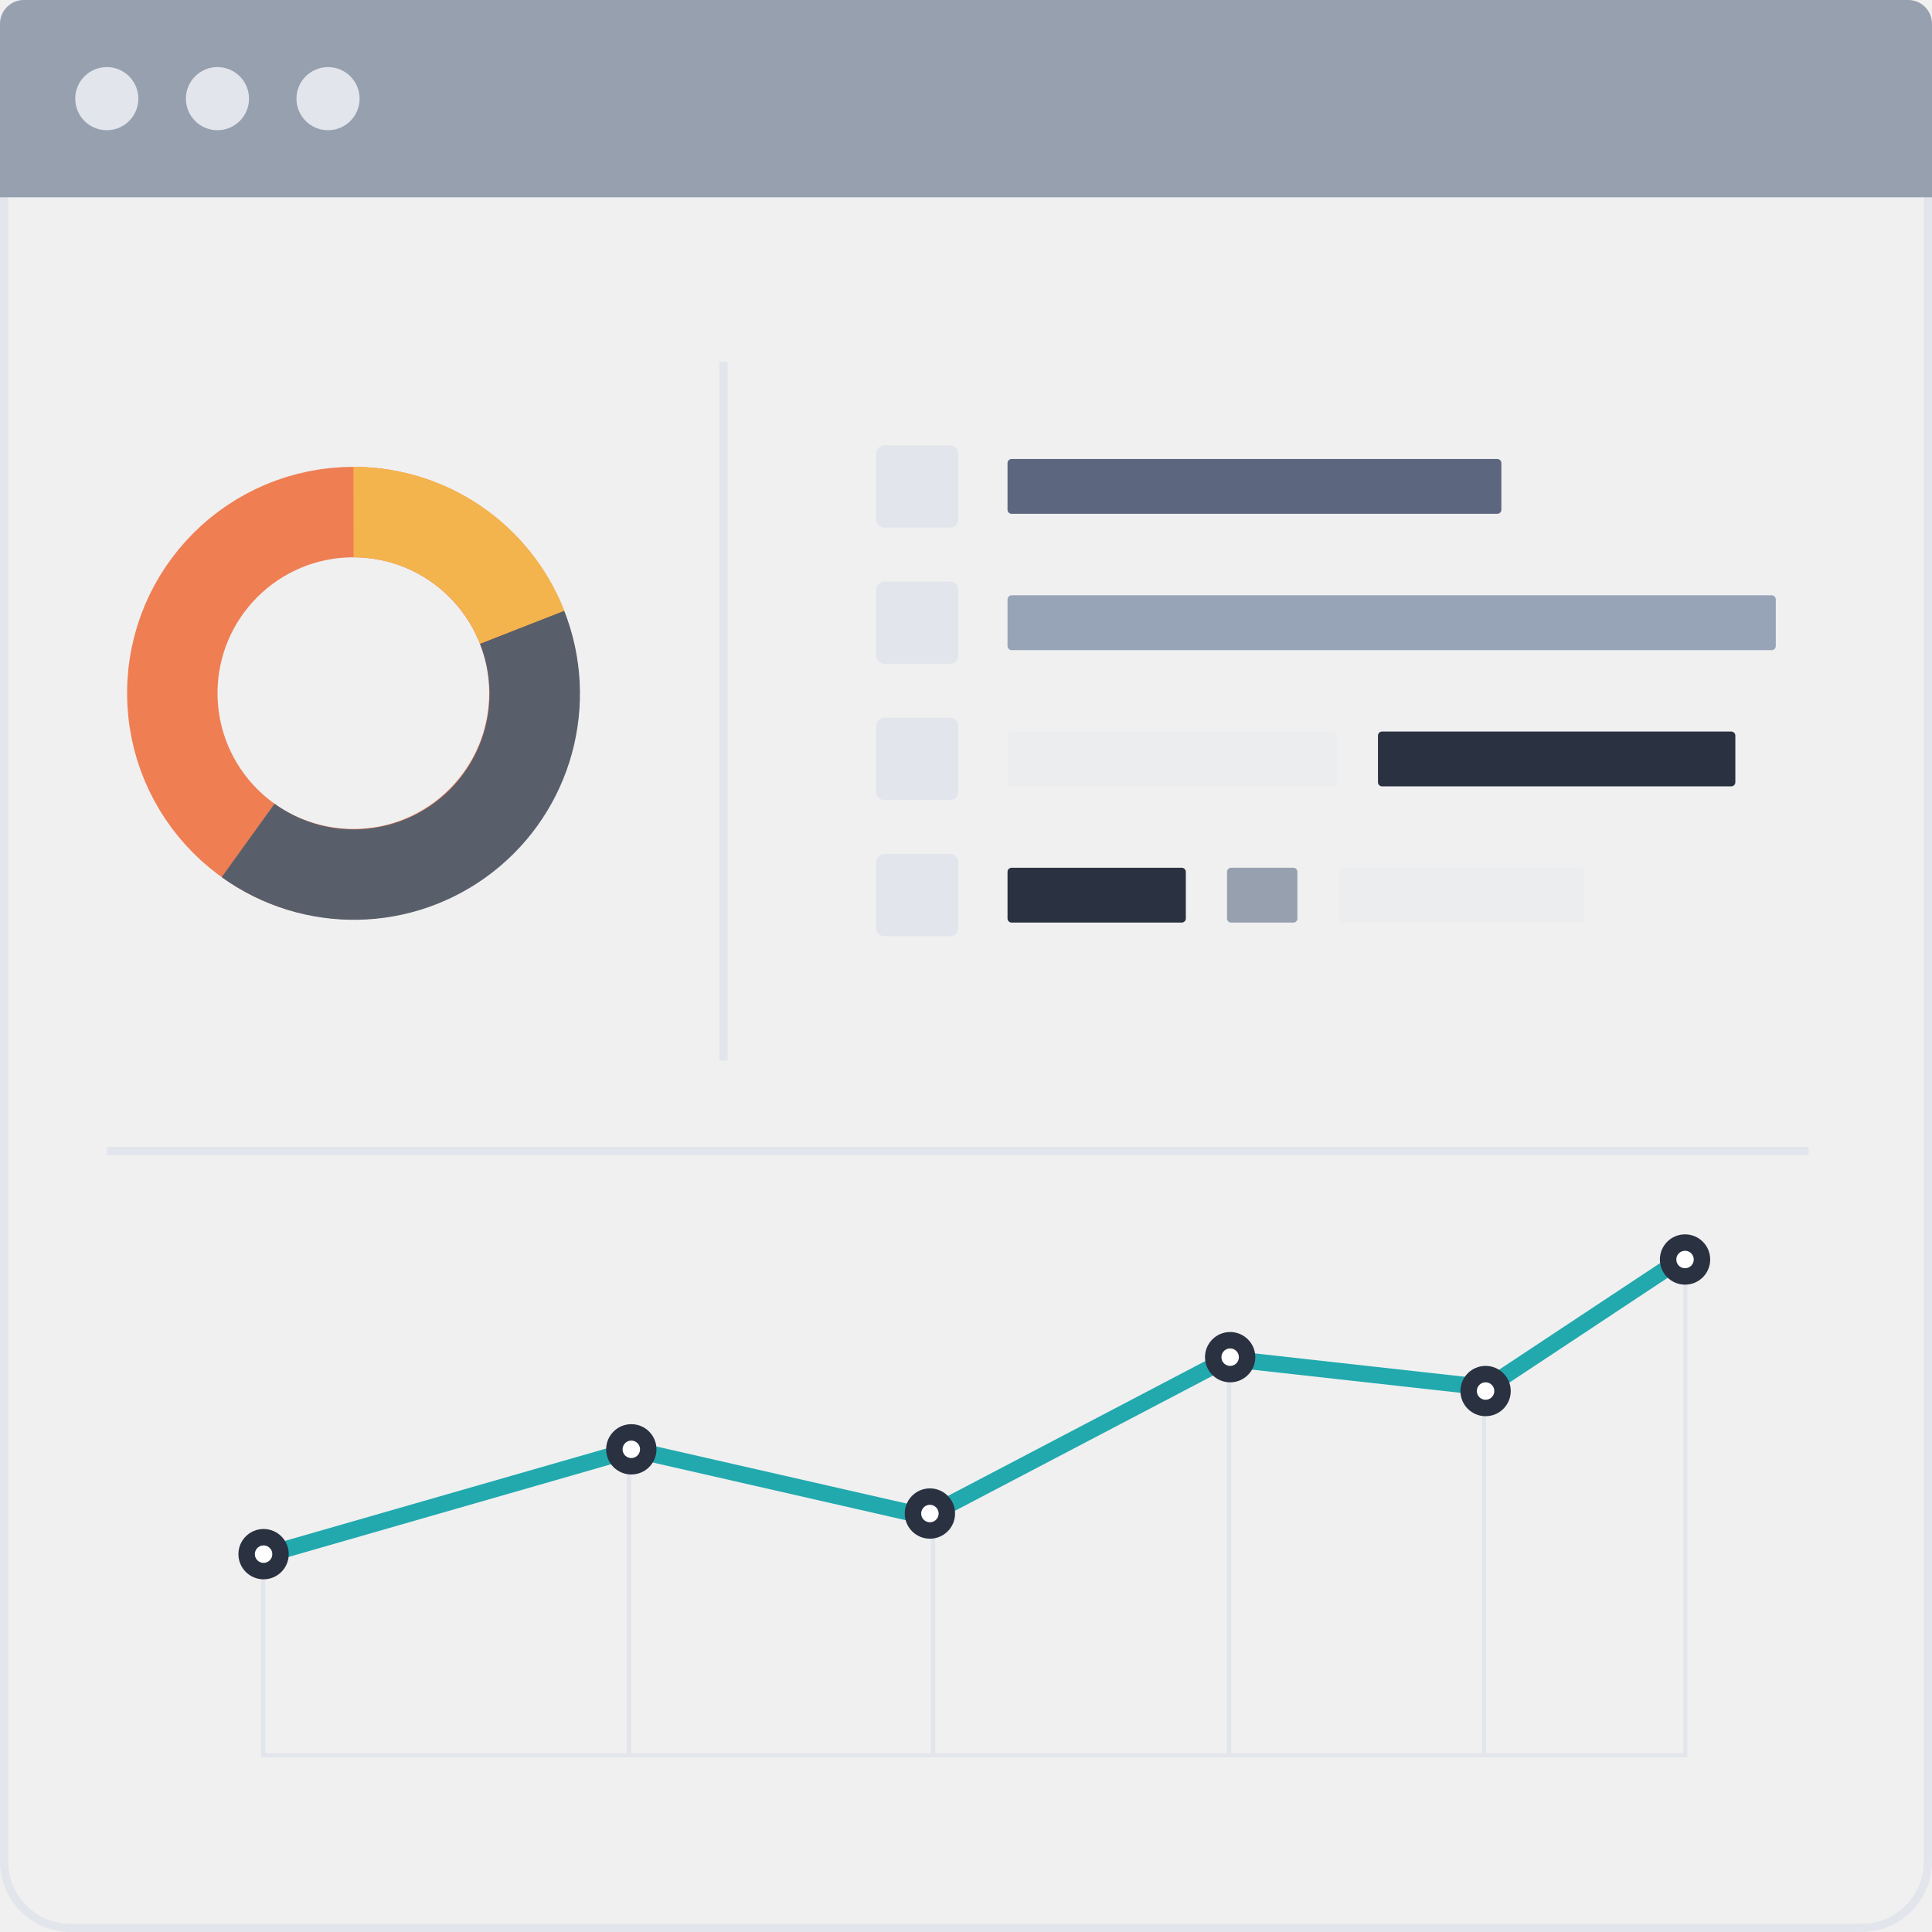
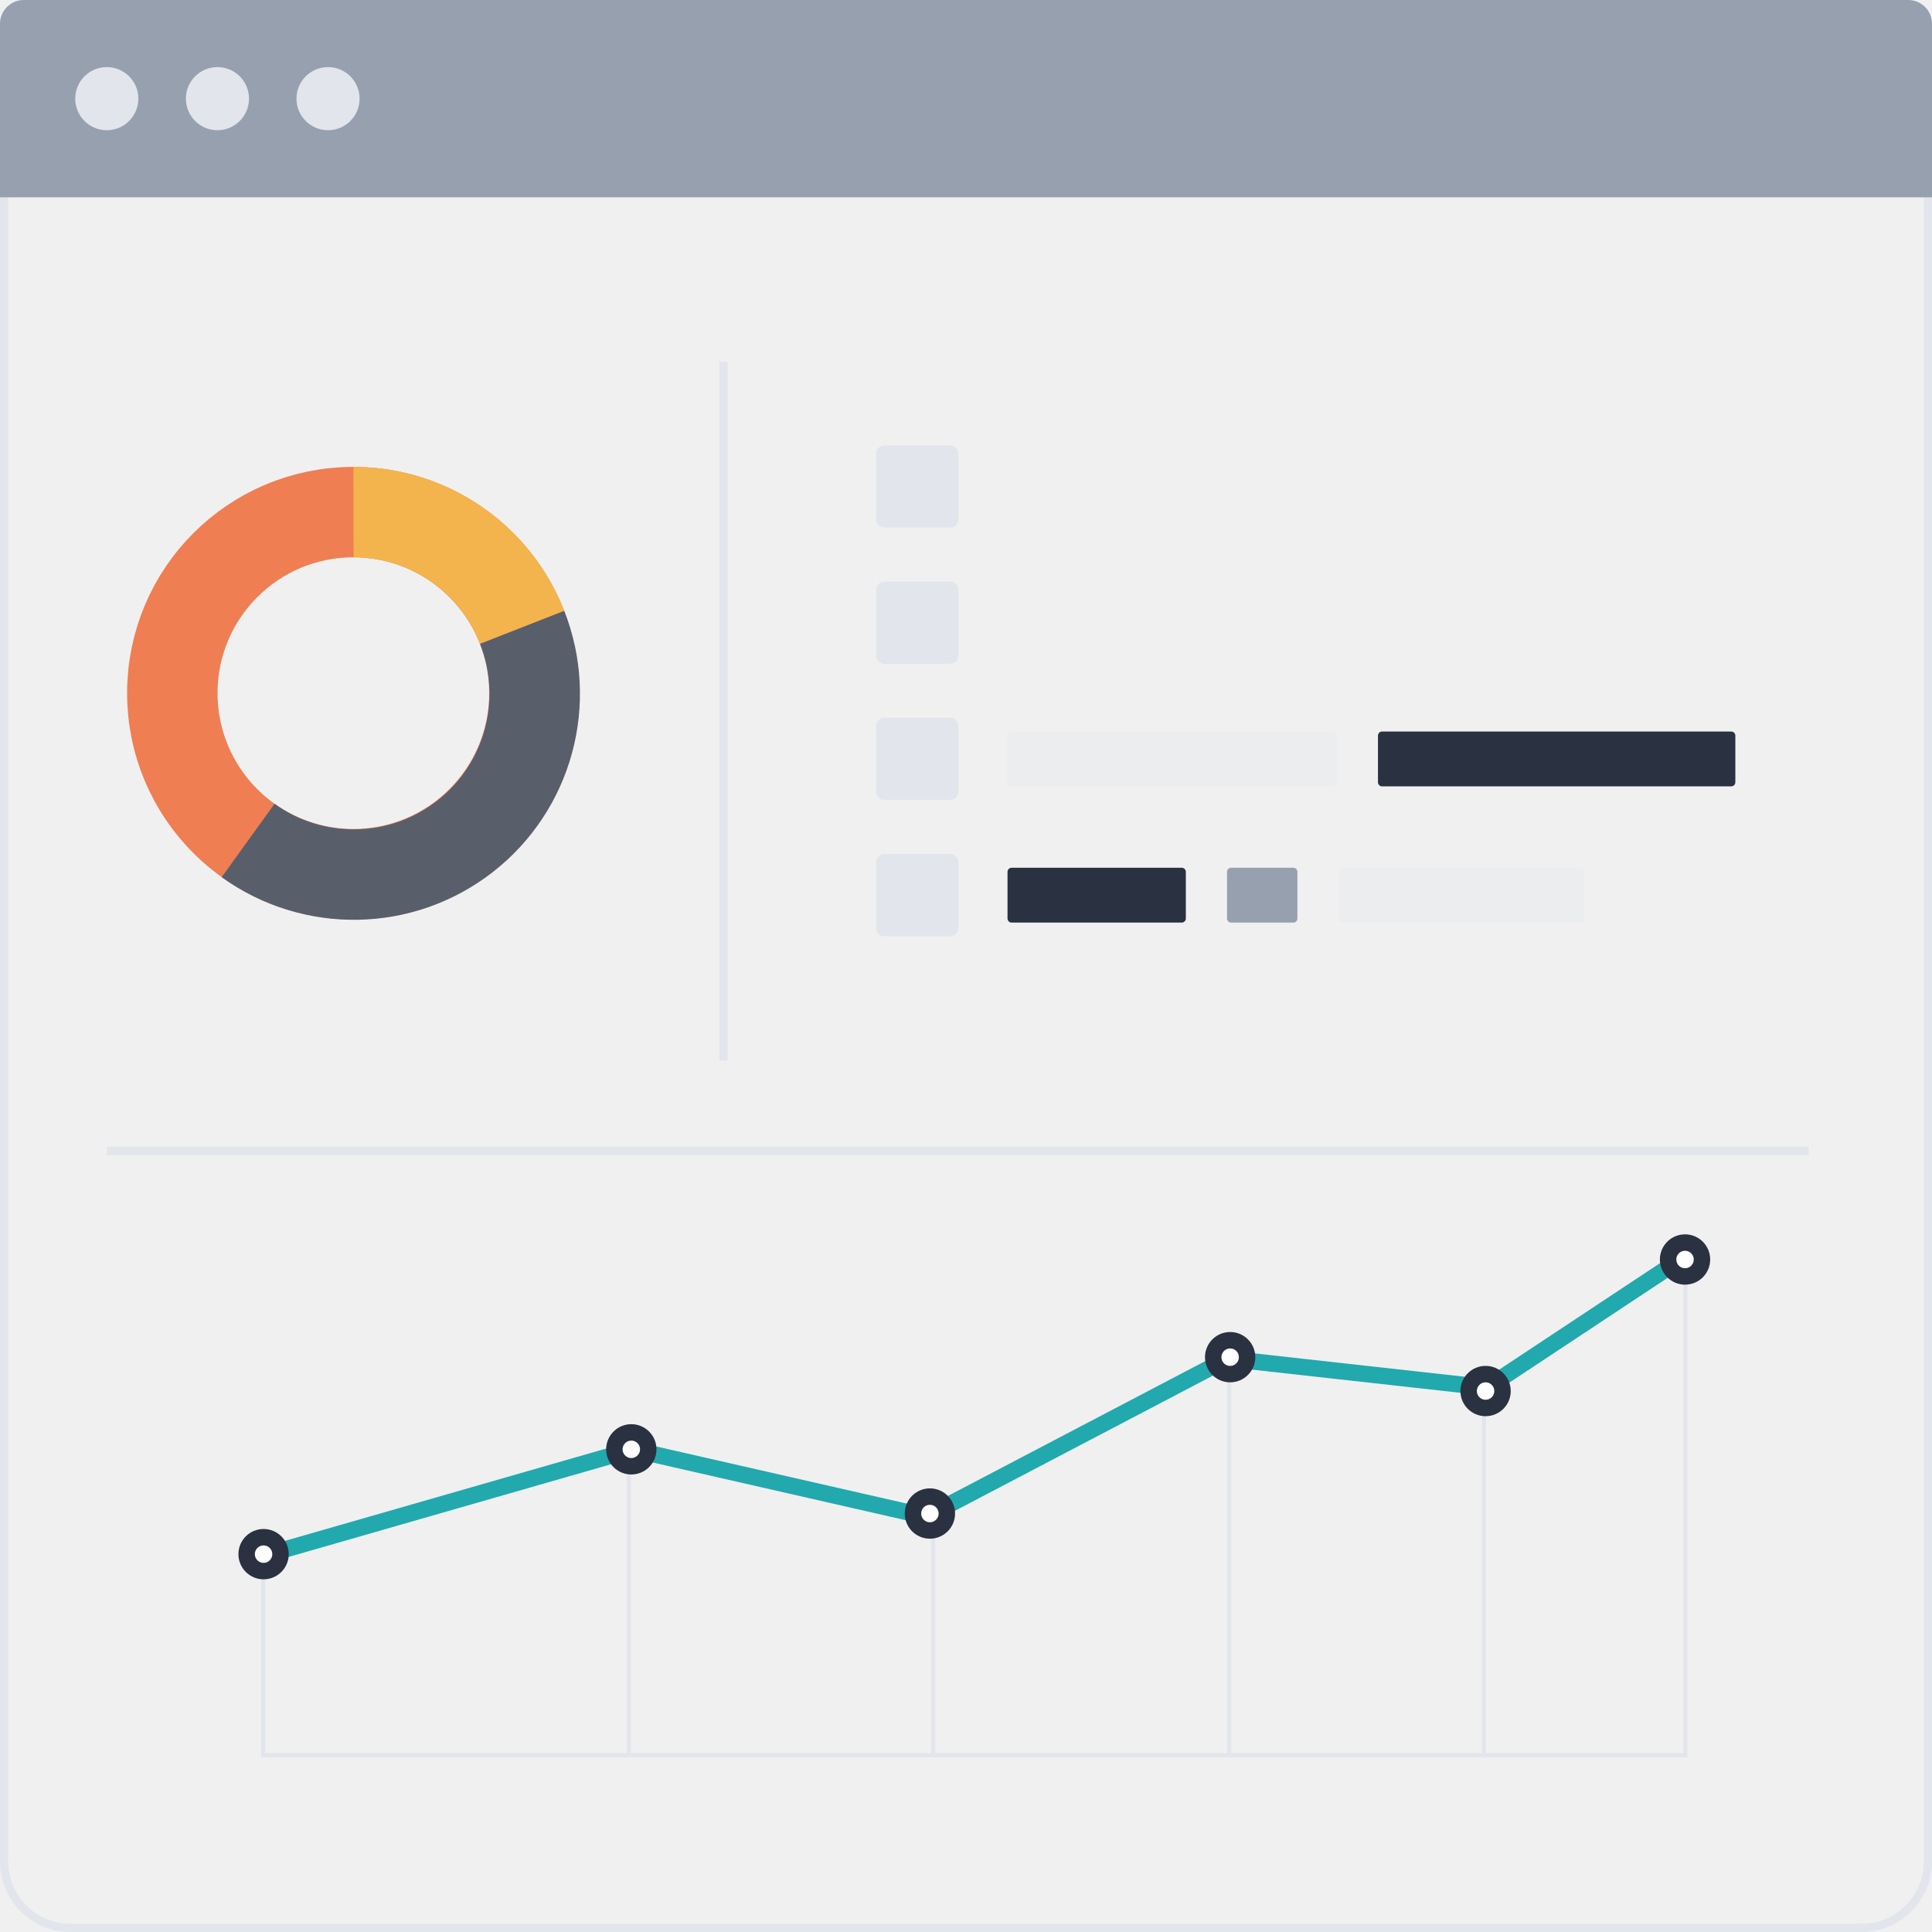
<svg xmlns="http://www.w3.org/2000/svg" id="Layer_1" data-name="Layer 1" viewBox="0 0 235 235">
  <defs>
    <style>.cls-1{fill:#e2e5eb;}.cls-13,.cls-2,.cls-4,.cls-5,.cls-6,.cls-7{fill:none;stroke-miterlimit:10;}.cls-13,.cls-2{stroke:#e2e5eb;}.cls-2{stroke-width:0.5px;}.cls-3{fill:#97a0af;}.cls-4{stroke:#ef7e53;}.cls-4,.cls-5,.cls-6{stroke-width:11px;}.cls-5{stroke:#585f6b;}.cls-6{stroke:#f3b44d;}.cls-7{stroke:#21a9ae;}.cls-7,.cls-8{stroke-width:2px;}.cls-8{fill:#fff;stroke:#2a3141;stroke-linecap:round;stroke-linejoin:round;}.cls-9{fill:#5c677f;}.cls-10{fill:#97a4b7;}.cls-11{fill:#ecedef;}.cls-12{fill:#2a3141;}
    </style>
  </defs>
  <path class="cls-1" d="M234,21V226.44a7.57,7.57,0,0,1-7.56,7.56H8.56A7.57,7.57,0,0,1,1,226.44V21H234m1-1H0V226.44A8.56,8.56,0,0,0,8.56,235H226.44a8.56,8.56,0,0,0,8.56-8.56V20Z" />
  <line class="cls-2" x1="76.5" y1="176.5" x2="76.5" y2="213.5" />
  <line class="cls-2" x1="113.5" y1="184.5" x2="113.5" y2="213.5" />
  <line class="cls-2" x1="149.5" y1="165.5" x2="149.5" y2="213.5" />
  <line class="cls-2" x1="180.5" y1="169.5" x2="180.5" y2="213.5" />
  <polyline class="cls-2" points="32 189.03 32 213.5 205 213.5 205 153" />
  <path class="cls-3" d="M2.89,0H232.11A2.89,2.89,0,0,1,235,2.89V24a0,0,0,0,1,0,0H0a0,0,0,0,1,0,0V2.89A2.89,2.89,0,0,1,2.89,0Z" />
  <circle class="cls-1" cx="12.99" cy="12" r="3.84" />
  <circle class="cls-1" cx="26.45" cy="12" r="3.84" />
  <circle class="cls-1" cx="39.9" cy="12" r="3.84" />
  <circle class="cls-4" cx="42.98" cy="84.31" r="22.02" />
  <path class="cls-5" d="M63.5,76.29a22,22,0,0,1-33.32,25.94" />
  <path class="cls-6" d="M43,62.29a22,22,0,0,1,20.52,14" />
  <polyline class="cls-7" points="204.7 153 180.88 168.77 149.32 165.26 112.68 184.46 76.95 176.31 32 189.23" />
  <circle class="cls-8" cx="32.06" cy="189.04" r="2.06" />
  <circle class="cls-8" cx="76.79" cy="176.29" r="2.06" />
  <circle class="cls-8" cx="113.11" cy="184.1" r="2.06" />
  <circle class="cls-8" cx="149.63" cy="165.08" r="2.06" />
  <circle class="cls-8" cx="180.7" cy="169.2" r="2.06" />
  <circle class="cls-8" cx="204.96" cy="153.2" r="2.06" />
-   <rect class="cls-9" x="122.55" y="55.83" width="60.07" height="6.67" rx="0.5">
-     <animate attributeType="XML" attributeName="width" from="0" to="60.07" dur="0.5s" repeatCount="0" />
+   <rect class="cls-9" x="122.55" y="55.83" width="0" height="6.67" rx="0.5">
+     <animate attributeType="XML" attributeName="width" from="0" to="60.07" dur="0.5s" repeatCount="indefinite" begin="0.2s" />
  </rect>
  <rect class="cls-1" x="106.57" y="54.17" width="10" height="10" rx="1" />
-   <rect class="cls-10" x="122.55" y="72.41" width="93.45" height="6.67" rx="0.5">
-     <animate attributeType="XML" attributeName="width" from="0" to="93.45" dur="0.5s" repeatCount="0" begin="0.3s" />
+   <rect class="cls-10" x="122.55" y="72.41" width="0" height="6.67" rx="0.5">
+     <animate attributeType="XML" attributeName="width" from="0" to="93.45" dur="0.5s" repeatCount="indefinite" begin="0" />
  </rect>
  <rect class="cls-1" x="106.57" y="70.74" width="10" height="10" rx="1" />
  <rect class="cls-11" x="122.55" y="88.98" width="40.05" height="6.67" rx="0.5" />
  <rect class="cls-12" x="167.61" y="88.98" width="43.47" height="6.67" rx="0.5" />
  <rect class="cls-1" x="106.57" y="87.31" width="10" height="10" rx="1" />
  <rect class="cls-12" x="122.55" y="105.55" width="21.69" height="6.67" rx="0.5" />
  <rect class="cls-3" x="149.25" y="105.55" width="8.56" height="6.67" rx="0.5" />
  <rect class="cls-11" x="162.82" y="105.55" width="29.82" height="6.67" rx="0.5" />
  <rect class="cls-1" x="106.57" y="103.88" width="10" height="10" rx="1" />
  <line class="cls-13" x1="88" y1="44" x2="88" y2="129" />
  <line class="cls-13" x1="13" y1="140" x2="220" y2="140" />
</svg>
